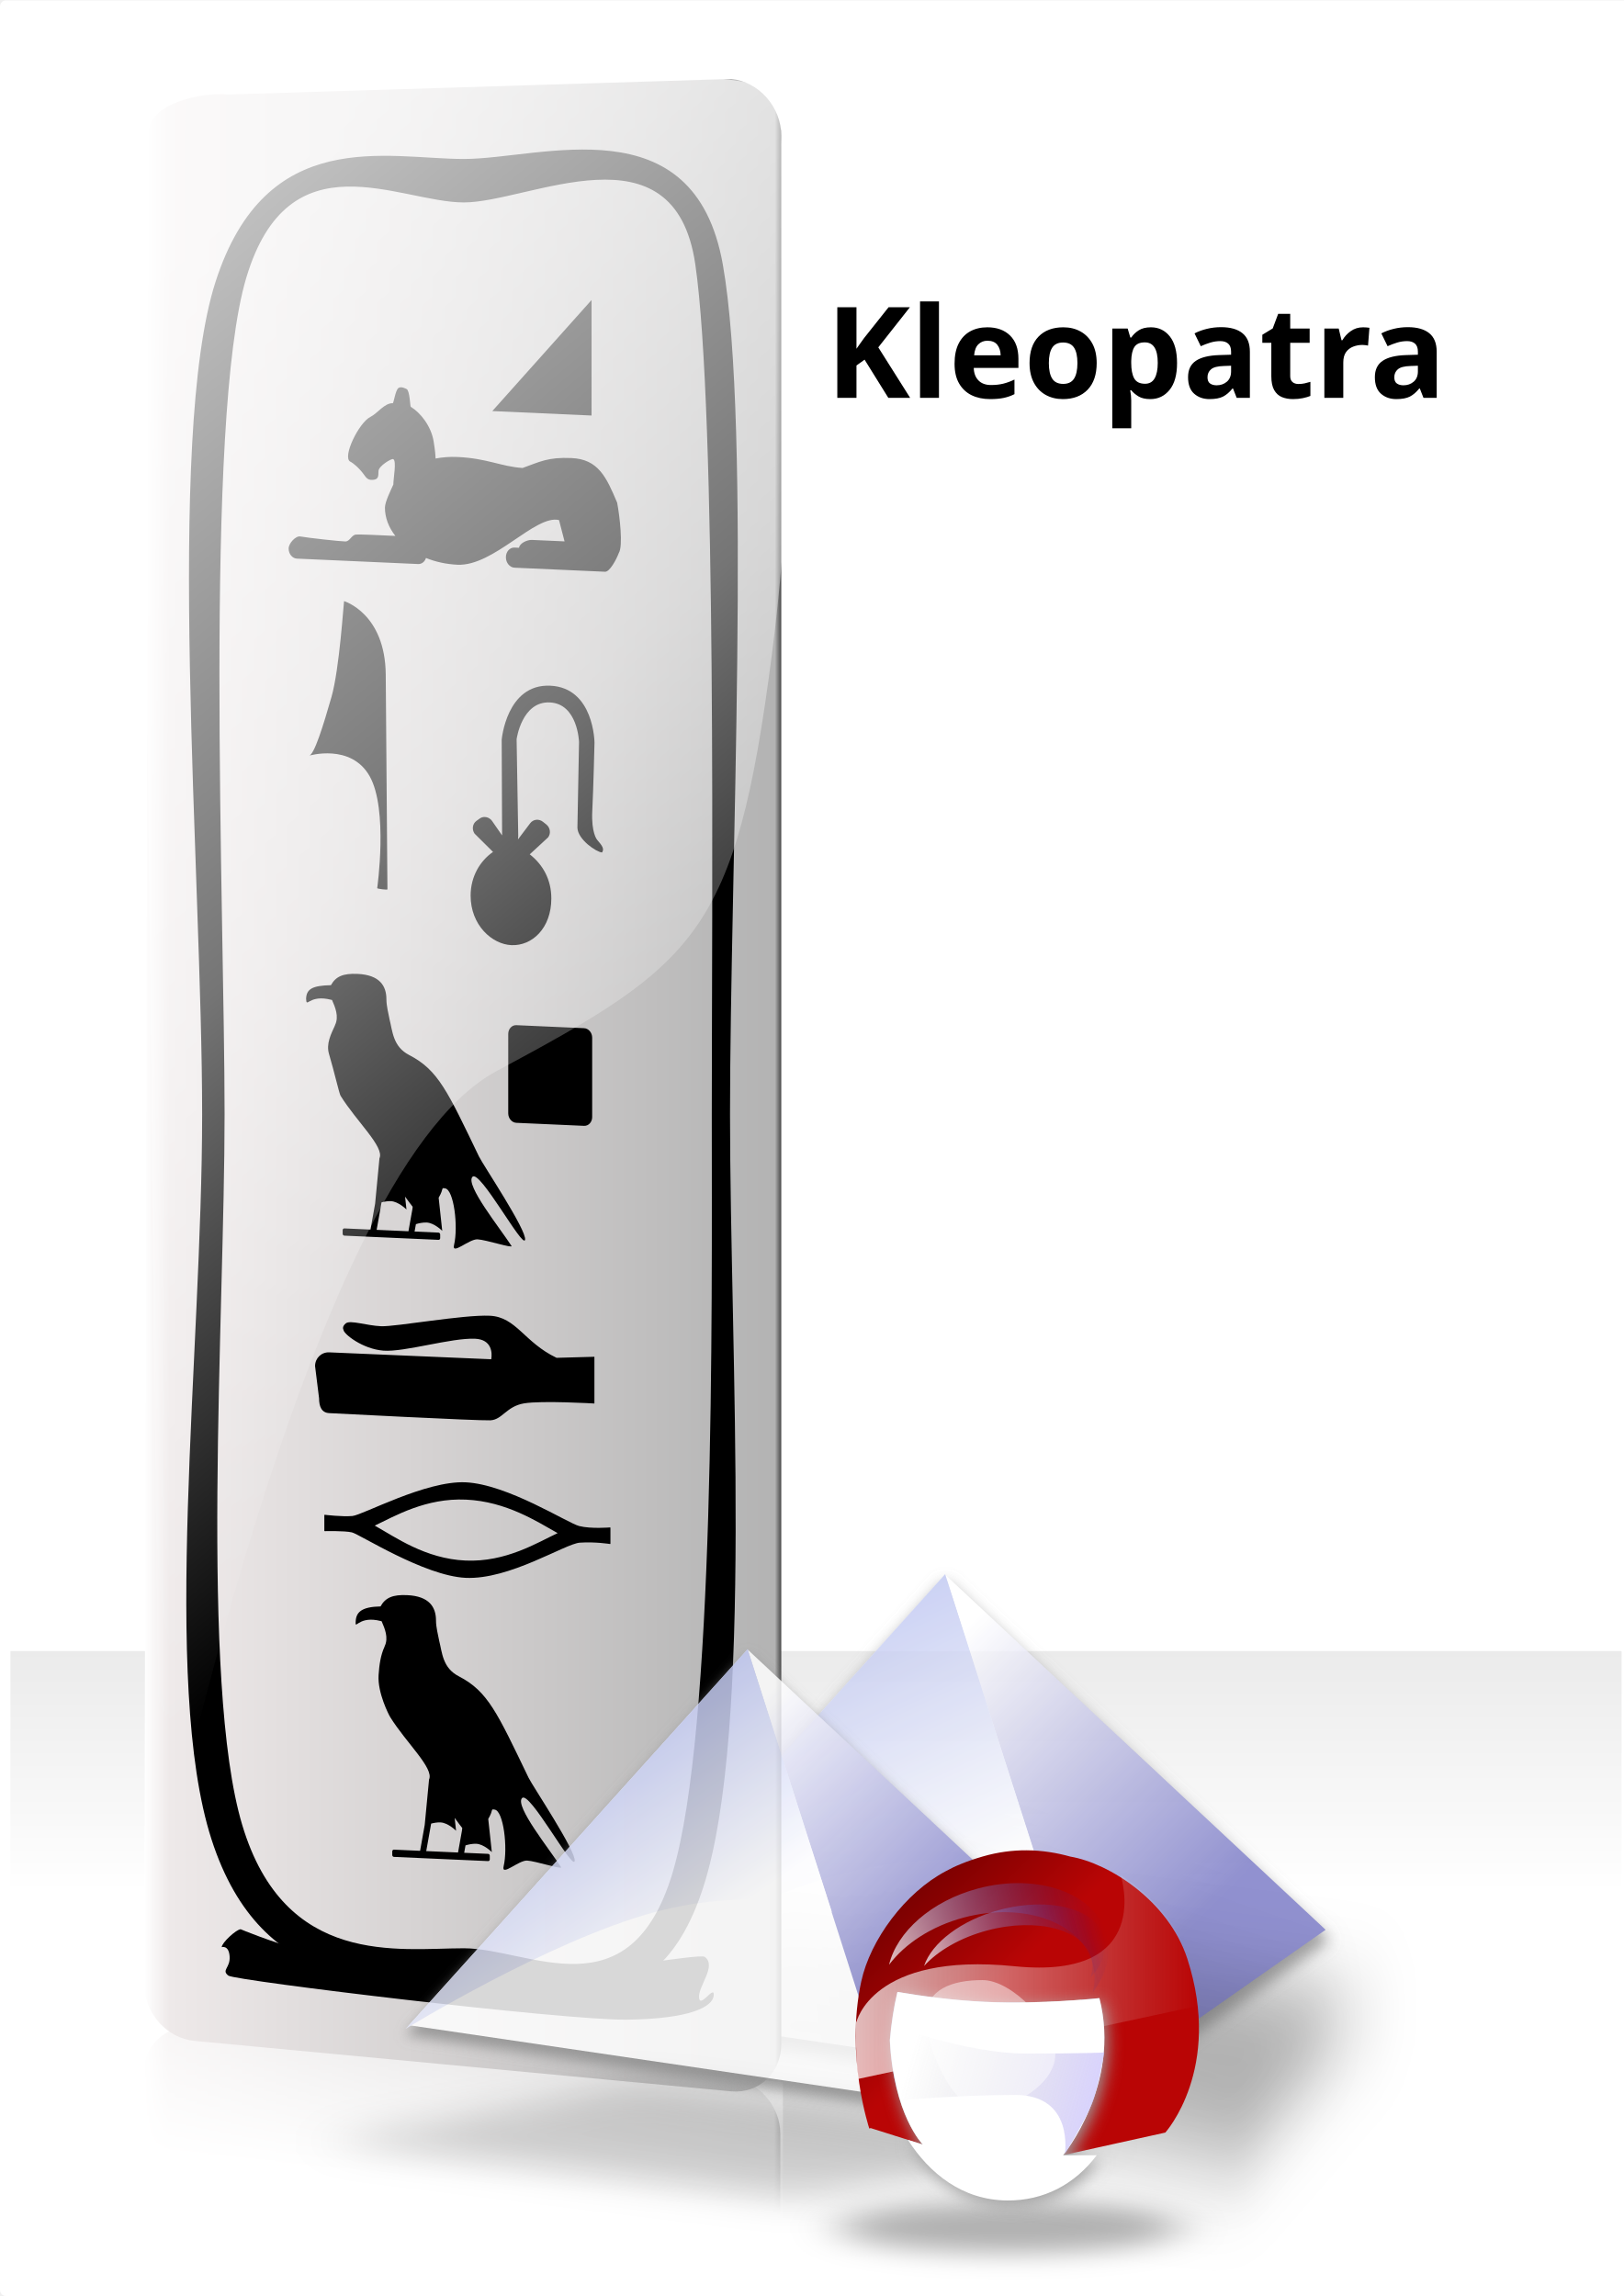
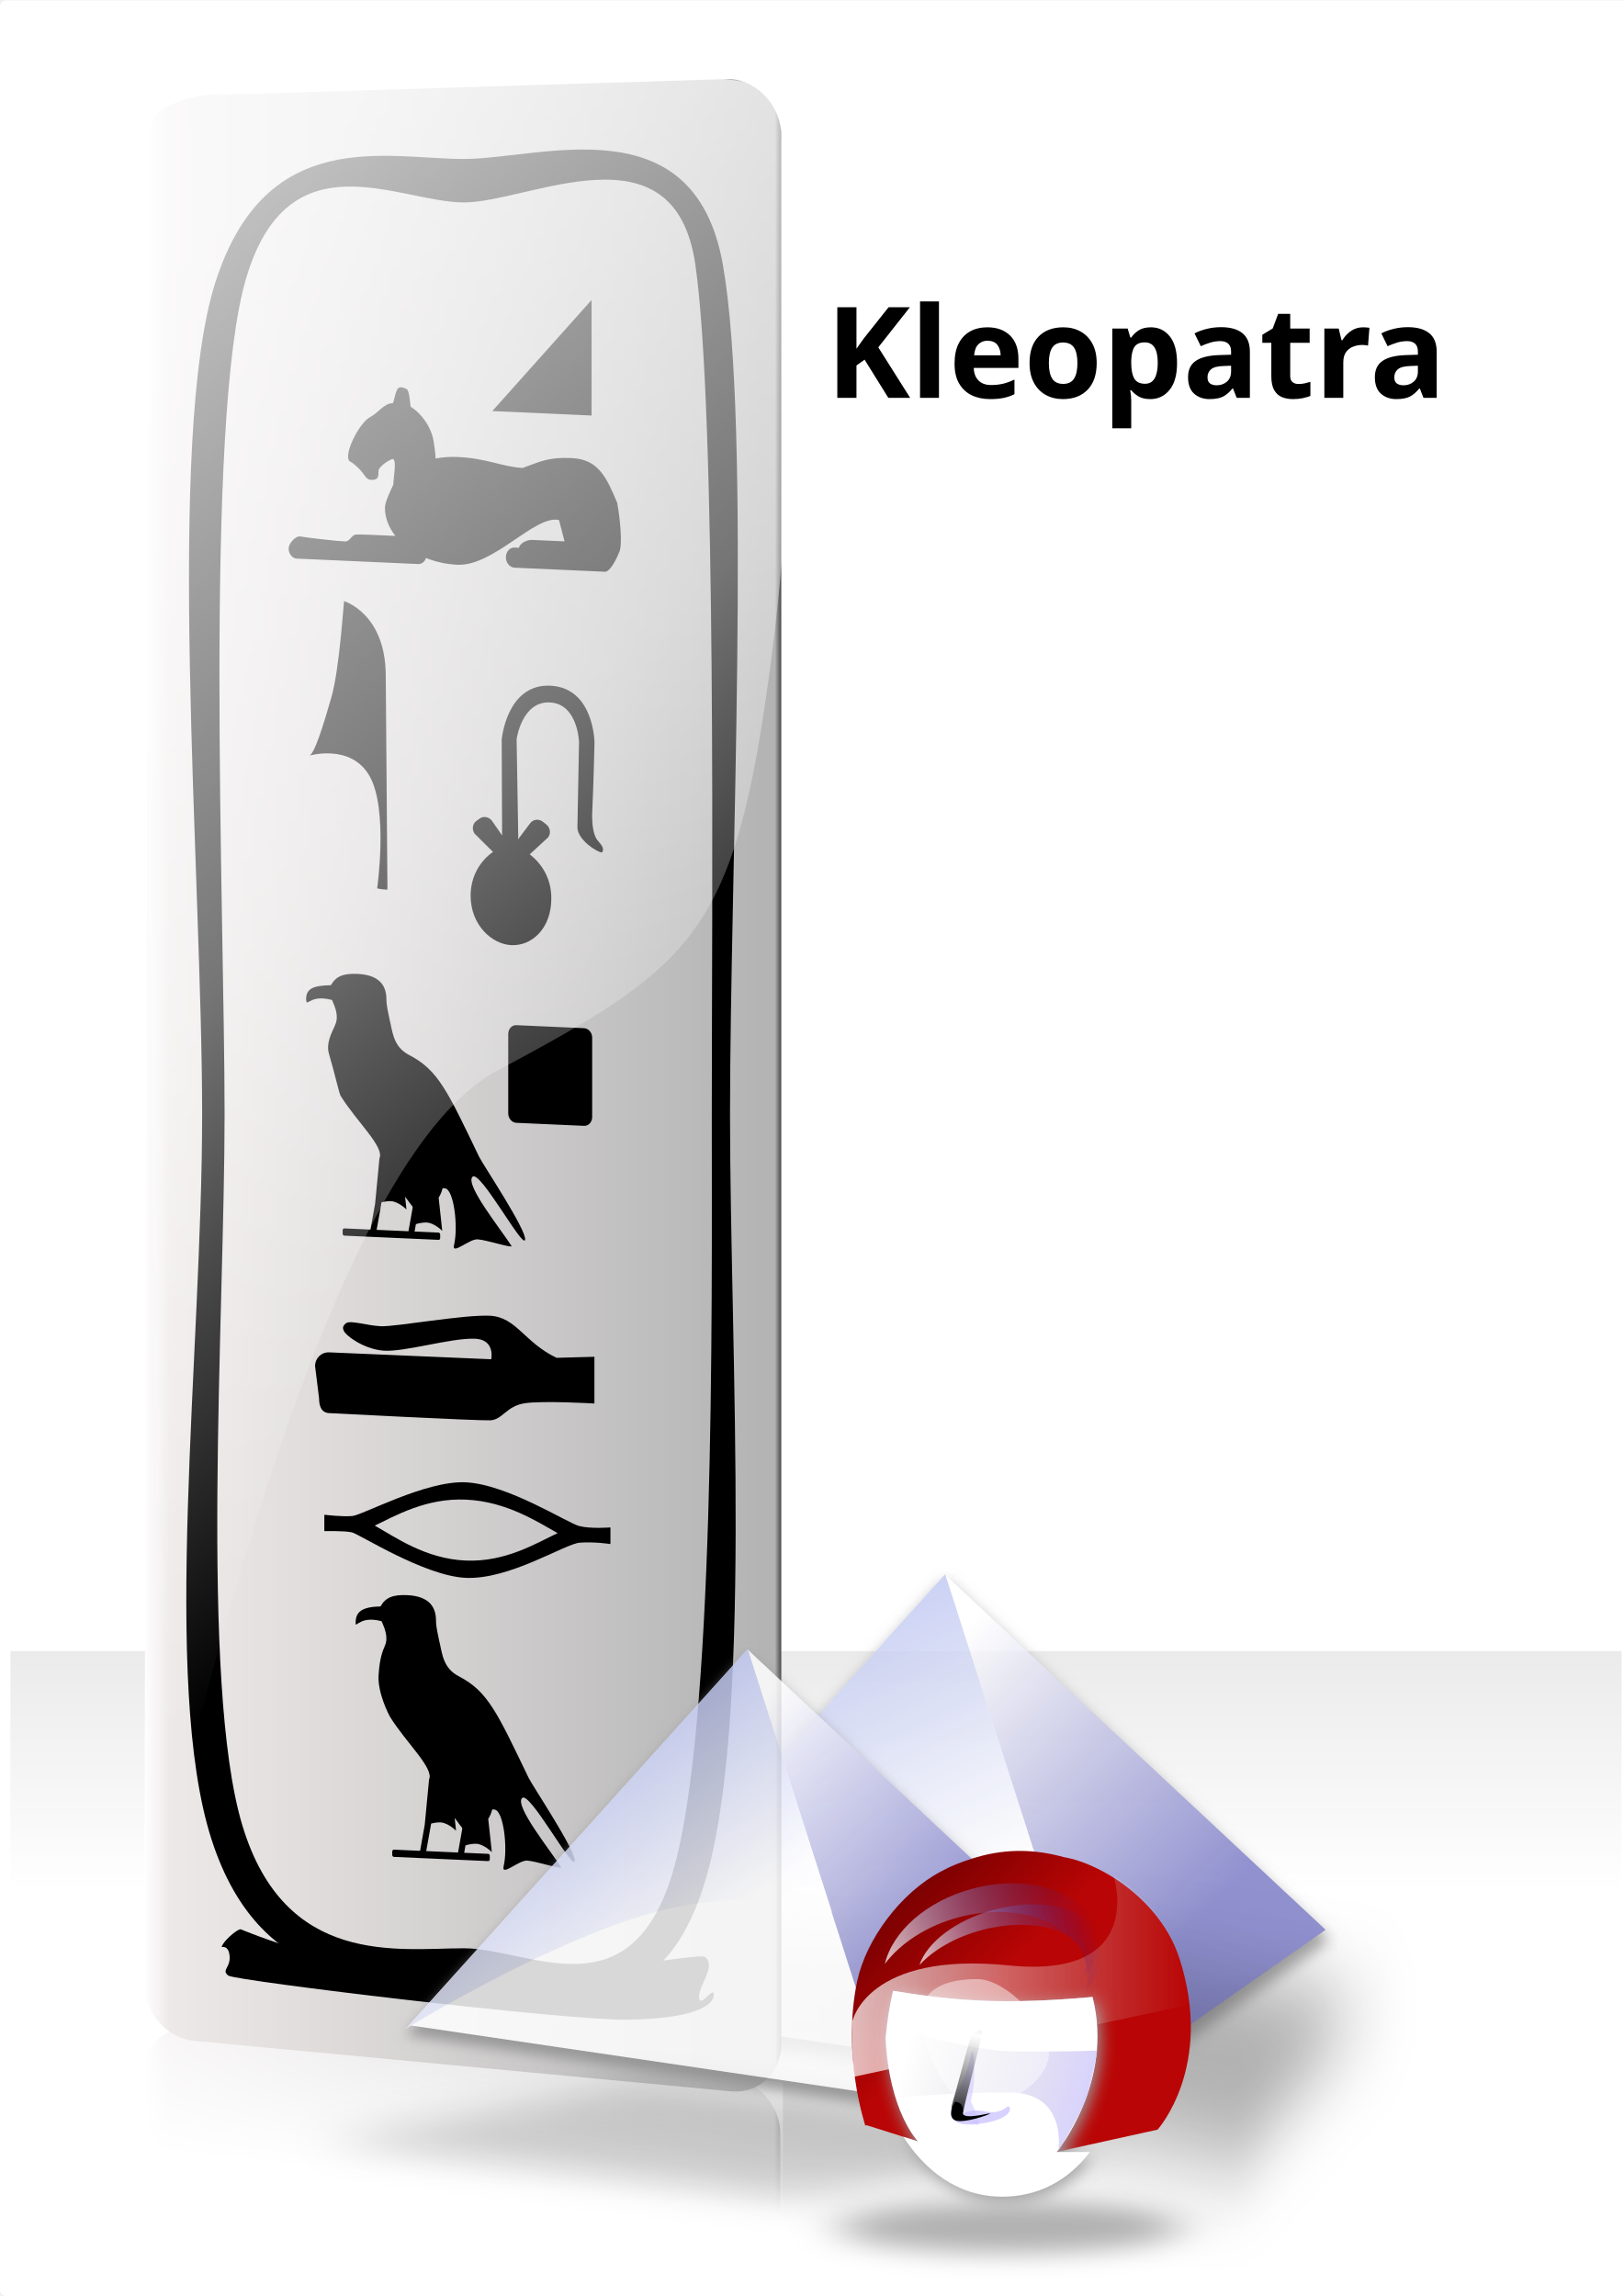
<svg xmlns="http://www.w3.org/2000/svg" xmlns:xlink="http://www.w3.org/1999/xlink" width="744.094" height="1052.362" id="svg2347">
  <defs id="defs2349">
+     <linearGradient id="linearGradient3623">
+       <stop id="stop3625" offset="0" style="stop-color:#2d2d2d;stop-opacity:1;" />
+       <stop style="stop-color:#636363;stop-opacity:0;" offset="0.629" id="stop3627" />
+       <stop id="stop3629" offset="1" style="stop-color:#9a9a9a;stop-opacity:0.685;" />
+     </linearGradient>
+     <linearGradient id="linearGradient3366">
+       <stop style="stop-color:#000000;stop-opacity:1;" offset="0" id="stop3368" />
+       <stop style="stop-color:#000000;stop-opacity:1;" offset="1" id="stop3370" />
+     </linearGradient>
    <linearGradient id="linearGradient3966">
      <stop id="stop3968" offset="0" style="stop-color:#ffffff;stop-opacity:1;" />
      <stop id="stop3970" offset="1" style="stop-color:#ffffff;stop-opacity:0.571;" />
    </linearGradient>
    <linearGradient id="linearGradient3914">
      <stop id="stop3916" offset="0" style="stop-color:#ffffff;stop-opacity:1;" />
      <stop id="stop3918" offset="1" style="stop-color:#ebebeb;stop-opacity:1;" />
    </linearGradient>
    <linearGradient id="linearGradient3331">
      <stop id="stop3333" offset="0" style="stop-color:#760000;stop-opacity:1;" />
      <stop id="stop3335" offset="1" style="stop-color:#b90505;stop-opacity:1;" />
    </linearGradient>
    <filter id="filter3581">
      <feGaussianBlur stdDeviation="6.294" id="feGaussianBlur3583" />
    </filter>
    <linearGradient id="linearGradient3345">
      <stop style="stop-color:#e2e2e2;stop-opacity:0.825;" offset="0" id="stop3347" />
      <stop style="stop-color:#e2e2e2;stop-opacity:0.183;" offset="1" id="stop3349" />
    </linearGradient>
    <linearGradient id="linearGradient3248">
      <stop id="stop3250" offset="0" style="stop-color:#ffffff;stop-opacity:1;" />
      <stop id="stop3252" offset="1" style="stop-color:#000db1;stop-opacity:0;" />
    </linearGradient>
    <linearGradient id="linearGradient3419">
      <stop style="stop-color:#c8bfff;stop-opacity:1;" offset="0" id="stop3421" />
      <stop style="stop-color:#bababa;stop-opacity:0;" offset="1" id="stop3423" />
    </linearGradient>
    <linearGradient id="linearGradient3456">
      <stop style="stop-color:#9ba7e9;stop-opacity:1;" offset="0" id="stop3458" />
      <stop style="stop-color:#ffffff;stop-opacity:1;" offset="1" id="stop3460" />
    </linearGradient>
    <linearGradient id="linearGradient3450">
      <stop id="stop3452" offset="0" style="stop-color:#7676c4;stop-opacity:1;" />
      <stop id="stop3454" offset="1" style="stop-color:#ffffff;stop-opacity:1;" />
    </linearGradient>
    <linearGradient id="linearGradient3351" gradientTransform="matrix(1.296526,0,0,0.7712918,-104.4903,87.927)" x1="139.223" y1="535.672" x2="348.734" y2="535.672" gradientUnits="userSpaceOnUse">
      <stop style="stop-color:#ffffff;stop-opacity:1;" offset="0" id="stop3353" />
      <stop style="stop-color:#e3e3e3;stop-opacity:0;" offset="1" id="stop3355" />
    </linearGradient>
    <linearGradient xlink:href="#linearGradient3456" id="linearGradient3357" x1="11.702" y1="327.791" x2="107.703" y2="530.948" gradientUnits="userSpaceOnUse" gradientTransform="translate(204.781,57.00108)" />
    <filter id="filter3436">
      <feGaussianBlur stdDeviation="3.692" id="feGaussianBlur3438" />
    </filter>
    <linearGradient xlink:href="#linearGradient3450" id="linearGradient3448" x1="507.917" y1="562.548" x2="376.945" y2="432.238" gradientUnits="userSpaceOnUse" />
-     <linearGradient xlink:href="#linearGradient3331" id="linearGradient3550" gradientUnits="userSpaceOnUse" gradientTransform="translate(-104.4903,87.927)" x1="188.981" y1="369.998" x2="265.724" y2="447.361" />
-     <linearGradient xlink:href="#linearGradient3351" id="linearGradient3552" gradientUnits="userSpaceOnUse" gradientTransform="matrix(1.296526,0,0,0.7712918,-104.4903,87.927)" x1="139.223" y1="535.672" x2="348.734" y2="535.672" />
-     <linearGradient xlink:href="#linearGradient3248" id="linearGradient3554" gradientUnits="userSpaceOnUse" gradientTransform="matrix(0.9663185,-0.2573489,0.1524628,0.5724822,-134.2008,328.1395)" x1="213.29" y1="395.404" x2="357.134" y2="395.404" />
-     <linearGradient xlink:href="#linearGradient3248" id="linearGradient3556" gradientUnits="userSpaceOnUse" gradientTransform="matrix(1.16249,-0.3095931,0.2228451,0.8367603,-230.7369,237.242)" x1="213.29" y1="395.404" x2="357.134" y2="395.404" />
-     <linearGradient xlink:href="#linearGradient3419" id="linearGradient3558" gradientUnits="userSpaceOnUse" gradientTransform="translate(-104.4903,87.927)" x1="375.38" y1="517.212" x2="224.4" y2="473.271" />
    <linearGradient xlink:href="#linearGradient3450" id="linearGradient3576" gradientUnits="userSpaceOnUse" x1="507.917" y1="562.548" x2="376.945" y2="432.238" />
    <linearGradient xlink:href="#linearGradient3456" id="linearGradient3578" gradientUnits="userSpaceOnUse" gradientTransform="translate(204.781,57.00108)" x1="11.702" y1="364.157" x2="119.55" y2="519.449" />
    <linearGradient y2="443.076" x2="90" y1="443.076" x1="599.286" gradientTransform="matrix(0.3211781,0,0,10.89951,65.02253,-4228.385)" gradientUnits="userSpaceOnUse" id="linearGradient3374" xlink:href="#linearGradient3376" />
    <linearGradient id="linearGradient3159">
      <stop id="stop3161" offset="0" style="stop-color:#484848;stop-opacity:1;" />
      <stop style="stop-color:#b3b3b3;stop-opacity:1;" offset="0.01" id="stop3171" />
      <stop style="stop-color:#eee9e9;stop-opacity:1;" offset="0.96" id="stop3167" />
      <stop id="stop3163" offset="1" style="stop-color:#ffffff;stop-opacity:1;" />
    </linearGradient>
    <linearGradient id="linearGradient3376">
      <stop id="stop3382" offset="0" style="stop-color:#ffffff;stop-opacity:0.755;" />
      <stop style="stop-color:#ffffff;stop-opacity:0.459;" offset="0.515" id="stop3395" />
      <stop style="stop-color:#ffffff;stop-opacity:0;" offset="1" id="stop3384" />
    </linearGradient>
    <filter x="-0.163" width="1.325" y="-0.575" height="2.151" id="filter3626">
      <feGaussianBlur stdDeviation="17.807" id="feGaussianBlur3628" />
    </filter>
    <filter x="-0.036" width="1.073" y="-0.503" height="2.006" id="filter3696">
      <feGaussianBlur stdDeviation="33.417" id="feGaussianBlur3698" />
    </filter>
    <linearGradient xlink:href="#linearGradient3914" id="linearGradient3912" x1="-737.143" y1="902.362" x2="-737.143" y2="732.362" gradientUnits="userSpaceOnUse" gradientTransform="matrix(1.076776,0,0,0.6503563,1133.847,280.4867)" />
    <linearGradient xlink:href="#linearGradient3159" id="linearGradient3988" gradientUnits="userSpaceOnUse" gradientTransform="matrix(0.5732306,0,0,20.1766,14.06729,-7538.033)" x1="599.286" y1="443.076" x2="90" y2="443.076" />
    <linearGradient xlink:href="#linearGradient3966" id="linearGradient3990" gradientUnits="userSpaceOnUse" gradientTransform="matrix(1.003383,0,0,1.046368,-0.2105263,-43.61524)" x1="201.525" y1="998.236" x2="201.525" y2="940.639" />
    <linearGradient xlink:href="#linearGradient3159" id="linearGradient3992" gradientUnits="userSpaceOnUse" gradientTransform="matrix(0.3211781,0,0,10.89951,253.594,-4243.181)" x1="599.286" y1="443.076" x2="90" y2="443.076" />
    <linearGradient xlink:href="#linearGradient3376" id="linearGradient3994" gradientUnits="userSpaceOnUse" gradientTransform="translate(187.5471,-14.05166)" x1="100.652" y1="410.457" x2="284.036" y2="614.117" />
    <linearGradient xlink:href="#linearGradient3966" id="linearGradient3298" gradientUnits="userSpaceOnUse" gradientTransform="matrix(1.007807,0,0,1.046368,-0.2114546,-63.60723)" x1="201.525" y1="998.236" x2="201.525" y2="940.639" />
    <linearGradient xlink:href="#linearGradient3159" id="linearGradient3301" gradientUnits="userSpaceOnUse" gradientTransform="matrix(0.5732306,5.388979e-2,0,20.1766,14.06729,-7556.703)" x1="599.286" y1="443.076" x2="90" y2="443.076" />
    <linearGradient xlink:href="#linearGradient3159" id="linearGradient3303" gradientUnits="userSpaceOnUse" gradientTransform="matrix(0.3211781,0,0,10.89951,253.594,-4243.181)" x1="599.286" y1="443.076" x2="90" y2="443.076" />
    <linearGradient xlink:href="#linearGradient3376" id="linearGradient3305" gradientUnits="userSpaceOnUse" gradientTransform="translate(187.5471,-14.05166)" x1="100.652" y1="410.457" x2="284.036" y2="614.117" />
    <linearGradient xlink:href="#linearGradient3376" id="linearGradient3308" gradientUnits="userSpaceOnUse" gradientTransform="matrix(1.784775,0.1677879,0,1.851147,-103.3751,-654.8815)" x1="100.652" y1="410.457" x2="284.036" y2="614.117" />
    <linearGradient xlink:href="#linearGradient3159" id="linearGradient3311" gradientUnits="userSpaceOnUse" gradientTransform="matrix(0.5732306,5.3889799e-2,0,20.1766,14.50374,-8472.54)" x1="599.286" y1="443.076" x2="90" y2="443.076" />
+     <linearGradient xlink:href="#linearGradient3331" id="linearGradient3494" gradientUnits="userSpaceOnUse" gradientTransform="translate(-104.4903,87.927)" x1="188.981" y1="369.998" x2="265.724" y2="447.361" />
+     <linearGradient xlink:href="#linearGradient3351" id="linearGradient3496" gradientUnits="userSpaceOnUse" gradientTransform="matrix(1.296526,0,0,0.7712918,-104.4903,87.927)" x1="139.223" y1="535.672" x2="348.734" y2="535.672" />
+     <linearGradient xlink:href="#linearGradient3248" id="linearGradient3498" gradientUnits="userSpaceOnUse" gradientTransform="matrix(0.9663185,-0.2573489,0.1524628,0.5724822,-134.2008,328.1395)" x1="213.29" y1="395.404" x2="357.134" y2="395.404" />
+     <linearGradient xlink:href="#linearGradient3248" id="linearGradient3500" gradientUnits="userSpaceOnUse" gradientTransform="matrix(1.16249,-0.3095931,0.2228451,0.8367603,-230.7369,237.242)" x1="213.29" y1="395.404" x2="357.134" y2="395.404" />
+     <linearGradient xlink:href="#linearGradient3419" id="linearGradient3502" gradientUnits="userSpaceOnUse" gradientTransform="translate(-104.4903,87.927)" x1="375.38" y1="517.212" x2="224.4" y2="473.271" />
+     <radialGradient xlink:href="#linearGradient3623" id="radialGradient3504" gradientUnits="userSpaceOnUse" gradientTransform="matrix(2.388274,-0.5306696,0.5159561,2.322055,-1003.722,-989.8816)" cx="386.194" cy="907.207" fx="386.194" fy="907.207" r="29" />
+     <radialGradient xlink:href="#linearGradient3366" id="radialGradient3506" gradientUnits="userSpaceOnUse" gradientTransform="matrix(0.2174664,-5.33299,-3.873883,-0.1579676,2861.014,7647.481)" cx="1127.754" cy="893.275" fx="1127.754" fy="893.275" r="3.339" />
  </defs>
  <g id="layer1">
    <rect style="opacity:1;fill:#ffffff;fill-opacity:1;stroke:none;stroke-opacity:1" id="rect3664" width="746.705" height="1052.175" x="0" y="0.187" ry="2.76" />
    <rect style="opacity:1;fill:url(#linearGradient3912);fill-opacity:1;stroke:none;stroke-opacity:1" id="rect3904" width="738.36" height="221.121" x="4.771" y="756.783" />
    <rect style="opacity:0.169;fill:#000000;fill-opacity:1;stroke:none;stroke-opacity:1;filter:url(#filter3696)" id="rect3700" width="400" height="159.387" x="2401.151" y="3259.76" ry="0" transform="matrix(0.4839276,0.1647233,-0.3018213,0.4087537,245.6802,-875.379)" />
    <g id="g3560" style="opacity:0.803" transform="matrix(0.9213381,0,0,0.9213381,90.79845,352.5726)">
      <path id="path3359" d="M 371.547,403.962 L 177.266,619.681 L 453.672,660.4 L 453.328,659.306 L 562.828,582.556 L 371.578,403.962 L 374.672,413.712 L 371.547,403.962 z " style="fill:#8f8f8f;fill-opacity:1;filter:url(#filter3436)" />
      <path id="path2358" d="M 371.547,400.654 L 560.792,577.354 L 451.781,653.731 L 371.547,400.654 z " style="fill:url(#linearGradient3448);fill-opacity:1" />
      <path id="rect2355" d="M 371.511,400.654 L 452.793,654.395 L 179.262,614.108 L 371.511,400.654 z " style="fill:#ffffff;fill-opacity:1" />
      <path id="path3349" d="M 371.567,400.435 L 419.416,549.723 C 419.416,549.723 377.638,533.828 317.995,550.078 C 258.352,566.328 177.281,616.149 177.281,616.149 L 371.567,400.435 z " style="fill:url(#linearGradient3357);fill-opacity:1" />
    </g>
    <path style="opacity:0.303;fill:#000000;fill-opacity:1;stroke:none;stroke-opacity:1;filter:url(#filter3626)" id="path3500" d="M 400 1166.648 A 131.429 37.143 0 1 1  137.143,1166.648 A 131.429 37.143 0 1 1  400 1166.648 z" transform="matrix(0.6008728,0,0,0.3189248,301.0137,648.9069)" />
    <rect style="opacity:0.169;fill:#000000;fill-opacity:1;stroke:none;stroke-opacity:1;filter:url(#filter3696)" id="rect2285" width="400" height="159.387" x="2401.151" y="3259.76" ry="0" transform="matrix(0.7129928,8.9158557e-2,-0.4547061,0.5232096,123.8674,-1038.786)" />
    <path style="fill:url(#linearGradient3301);fill-opacity:1" d="M 89.531,928.987 C 76.306,927.744 65.656,937.393 65.656,950.618 L 65.656,1013.087 L 357.594,1040.532 L 357.594,978.063 C 357.594,964.838 346.944,953.187 333.719,951.944 L 89.531,928.987 z " id="rect3922" />
    <rect style="fill:url(#linearGradient3298);fill-opacity:1;stroke:none;stroke-opacity:1" id="rect3956" width="297.878" height="90.267" x="62.5" y="920.647" ry="0" transform="matrix(0.9956101,9.3597966e-2,0,1,0,0)" />
    <path style="fill:url(#linearGradient3311);fill-opacity:1" d="M 104.611,43.318 L 335.017,36.19 C 347.768,37.388 358.033,49 358.033,62.225 L 358.033,936.84 C 358.033,950.065 347.768,959.747 335.017,958.549 L 89.111,935.431 C 76.36,934.232 66.094,922.62 66.094,909.395 L 68.094,60.78 C 68.094,47.555 91.86,42.119 104.611,43.318 z " id="rect2186" />
    <g id="g3274" transform="matrix(0.7296046,0,0,0.8185218,583.9894,82.50104)">
      <g transform="translate(-1813.022,189.5046)" id="g2285">
        <path style="fill:#000000;fill-opacity:1" d="M 1237.138,255.05 C 1228.249,254.696 1223.538,256.406 1220.469,261.369 C 1208.78,261.589 1205.116,263.533 1204.864,268.917 C 1205.165,274.403 1206.22,267.261 1218.202,269.088 C 1219.147,269.232 1220.132,269.432 1221.145,269.654 C 1223.142,273.747 1225.618,278.914 1223.074,283.648 C 1222.977,283.828 1222.929,283.979 1222.899,284.114 C 1220.589,288.608 1217.349,294.145 1219.242,299.835 C 1222.588,309.898 1225.652,322.053 1226.531,323.318 C 1236.524,337.705 1254.249,352.013 1250.94,358.315 L 1248.222,383.715 L 1245.316,398.226 L 1228.91,397.573 C 1228.315,397.549 1227.833,397.985 1227.833,398.546 L 1227.833,400.578 C 1227.833,401.139 1228.315,401.601 1228.91,401.625 L 1288.023,403.978 C 1288.617,404.001 1289.087,403.577 1289.087,403.016 L 1289.087,400.984 C 1289.087,400.423 1288.617,399.949 1288.023,399.925 L 1273.006,399.328 L 1273.846,395.179 C 1275.732,394.67 1278.209,394.183 1280.596,394.278 C 1285.4,394.469 1290.377,398.944 1290.377,398.944 L 1288.123,380.388 C 1291.712,374.916 1289.38,374.821 1292.12,375.138 C 1297.703,375.782 1300.526,396.614 1297.791,406.871 C 1296.199,412.843 1307.234,403.437 1312.544,403.69 C 1317.855,403.942 1335.003,408.929 1333.872,407.374 C 1326.438,397.149 1304.844,373.33 1309.313,368.72 C 1313.782,364.109 1341.075,409.128 1342.389,403.979 C 1343.702,398.831 1315.799,361.715 1313.471,357.33 C 1293.657,320.682 1287.893,308.921 1269.625,300.494 C 1259.341,295.75 1259.229,287.234 1257.226,280.294 C 1257.222,280.254 1257.223,280.216 1257.214,280.175 C 1256.639,277.438 1255.31,273.004 1255.31,269.277 C 1255.31,261.824 1251.18,255.609 1237.138,255.05 z M 1267.033,379.785 C 1268.731,381.898 1270.338,383.795 1271.792,385.444 L 1271.654,386.691 L 1269.149,399.174 L 1249.174,398.379 L 1252.255,382.989 C 1253.996,382.574 1256.085,382.232 1258.116,382.313 C 1262.92,382.504 1267.909,386.979 1267.909,386.979 L 1267.033,379.785 z " id="path2266" />
        <path style="fill:#000000;fill-opacity:1" d="M 1228.707,46.307 C 1228.707,46.307 1254.581,53.126 1254.888,87.507 L 1255.957,207.715 C 1255.957,208.121 1249.532,207.438 1249.532,207.032 C 1249.532,207.032 1256.56,162.939 1244.793,144.361 C 1233.025,125.783 1206.58,132.884 1206.58,132.884 C 1209.876,132.811 1215.721,115.772 1220.792,100.035 C 1225.862,84.297 1228.51,46.299 1228.707,46.307 z " id="path2268" />
        <rect style="fill:#000000;fill-opacity:1" id="rect2270" width="52.76" height="54.679" x="1332.886" y="230.553" ry="5.11" transform="matrix(0.9992089,3.9769934e-2,0,1,0,0)" />
        <path style="fill:#000000;fill-opacity:1" d="M 1384.166,-122.292 L 1384.166,-57.624 L 1321.816,-60.106 L 1384.166,-122.292 z " id="path2272" />
        <path style="fill:#000000;fill-opacity:1" d="M 1358.148,93.671 C 1330.67,92.628 1327.72,123.957 1327.72,123.957 L 1327.976,177.418 C 1327.976,177.449 1327.975,177.479 1327.976,177.51 L 1321.699,169.445 C 1320.55,167.97 1318.762,167.181 1316.975,167.183 C 1315.903,167.184 1314.835,167.464 1313.904,168.062 L 1311.864,169.37 C 1309.381,170.966 1308.86,174.156 1310.699,176.516 L 1322.273,186.75 C 1314.122,191.768 1308.204,200.517 1308.204,211.223 C 1308.204,227.851 1321.763,238.475 1333.797,238.954 C 1346.845,239.473 1358.894,229.443 1358.894,212.815 C 1358.894,202.115 1353.486,193.773 1345.343,188.104 L 1356.872,178.609 C 1358.758,176.384 1358.239,173.145 1355.708,171.35 L 1353.634,169.878 C 1351.103,168.083 1347.537,168.429 1345.651,170.654 L 1337.966,179.726 C 1338.056,179.115 1338.11,178.482 1338.11,177.822 L 1337.09,123.625 C 1337.09,123.625 1340.299,102.348 1357.915,103.041 C 1375.524,103.733 1376.3,125.165 1376.3,125.165 L 1375.286,173.19 C 1375.465,179.806 1387.284,186.91 1390.748,187.048 C 1392.185,185.117 1391.155,183.526 1387.532,179.809 C 1387.532,179.809 1383.919,175.933 1384.616,163.827 C 1385.314,151.707 1386.013,125.613 1386.013,125.613 C 1386.013,125.613 1385.804,94.722 1358.148,93.671 z " id="path2274" />
        <path style="fill:#000000;fill-opacity:1" d="M 1268.287,602.928 C 1259.398,602.574 1254.687,604.283 1251.618,609.246 C 1239.929,609.467 1236.265,612.32 1236.014,617.704 C 1235.598,622.555 1237.369,615.139 1249.352,616.966 C 1250.296,617.11 1251.281,617.31 1252.295,617.532 C 1254.291,621.625 1256.767,626.792 1254.223,631.526 C 1254.127,631.706 1254.078,631.857 1254.048,631.992 C 1251.738,636.486 1250.811,641.902 1250.391,647.713 C 1249.682,657.614 1256.802,669.931 1257.68,671.195 C 1267.673,685.583 1285.398,699.89 1282.089,706.193 L 1279.371,731.592 L 1276.466,746.103 L 1260.06,745.45 C 1259.465,745.427 1258.982,745.862 1258.982,746.423 L 1258.982,748.456 C 1258.982,749.017 1259.465,749.479 1260.06,749.503 L 1319.172,751.855 C 1319.766,751.879 1320.236,751.455 1320.236,750.894 L 1320.236,748.861 C 1320.236,748.3 1319.766,747.827 1319.172,747.803 L 1304.156,747.205 L 1304.995,743.056 C 1306.881,742.548 1309.358,742.06 1311.745,742.155 C 1316.55,742.347 1321.526,746.822 1321.526,746.822 L 1319.272,728.266 C 1322.862,722.793 1320.529,722.699 1323.269,723.015 C 1328.852,723.66 1331.675,744.492 1328.94,754.749 C 1327.349,760.721 1338.383,751.315 1343.694,751.567 C 1349.004,751.819 1366.152,756.807 1365.022,755.252 C 1357.587,745.027 1335.993,721.208 1340.463,716.597 C 1344.932,711.987 1372.224,757.005 1373.538,751.857 C 1374.852,746.709 1346.948,709.592 1344.62,705.208 C 1324.807,668.559 1319.042,656.799 1300.774,648.372 C 1290.491,643.627 1290.378,635.111 1288.376,628.171 C 1288.371,628.132 1288.372,628.093 1288.363,628.053 C 1287.789,625.316 1286.46,620.882 1286.46,617.155 C 1286.46,609.702 1282.329,603.486 1268.287,602.928 z M 1298.182,727.663 C 1299.88,729.776 1301.488,731.673 1302.941,733.322 L 1302.803,734.569 L 1300.299,747.052 L 1280.323,746.257 L 1283.404,730.867 C 1285.145,730.451 1287.234,730.11 1289.265,730.19 C 1294.07,730.382 1299.059,734.857 1299.059,734.857 L 1298.182,727.663 z " id="path2276" />
        <path style="fill:#000000;fill-opacity:1" d="M 1304.984,539.745 C 1279.949,538.749 1240.398,558.124 1233.909,558.618 C 1227.29,559.122 1216.554,557.927 1216.554,557.927 C 1216.421,557.922 1216.318,558.034 1216.318,558.172 L 1216.318,566.834 C 1216.318,566.972 1216.421,567.091 1216.554,567.097 C 1216.554,567.097 1228.886,566.815 1233.599,567.775 C 1238.335,568.74 1278.977,592.102 1304.984,593.24 C 1332.602,594.448 1367.56,574.112 1376.808,573.543 C 1386.425,572.95 1395.777,574.298 1395.777,574.298 C 1395.909,574.303 1396.021,574.2 1396.021,574.062 L 1396.021,565.273 C 1396.021,565.135 1395.909,565.015 1395.777,565.01 C 1395.777,565.01 1383.84,565.915 1376.409,564.239 C 1369.158,562.604 1331.347,540.794 1304.984,539.745 z M 1305.247,549.445 C 1330.67,550.457 1350.132,561.862 1362.868,568.202 C 1350.132,573.48 1330.407,584.571 1304.984,583.559 C 1279.691,582.552 1260.787,570.359 1247.985,563.995 C 1260.852,558.537 1280.161,548.446 1305.247,549.445 z " id="path2278" />
        <path style="fill:#000000;fill-opacity:1" d="M 1320.194,446.476 C 1303.558,445.814 1261.238,452.675 1252.014,452.349 C 1243.012,452.031 1232.576,448.729 1229.807,450.739 C 1227.095,452.706 1228.348,454.339 1228.348,454.339 C 1228.348,456.623 1240.286,465.117 1253.445,466.023 C 1266.604,466.93 1296.138,458.743 1311.035,459.35 C 1321.519,459.777 1321.866,467.245 1321.153,470.842 L 1219.437,466.978 C 1214.486,466.781 1210.499,470.213 1210.499,474.677 L 1213.016,492.695 C 1213.016,497.159 1214.486,500.811 1219.437,501.009 C 1219.437,501.009 1312.967,505.336 1320.568,505.034 C 1328.128,504.732 1330.604,497.234 1341.732,495.549 C 1352.782,493.875 1385.956,495.621 1385.956,495.621 L 1385.956,469.45 L 1362.196,470.043 C 1341.767,461.363 1336.94,447.143 1320.194,446.476 z " id="path2280" />
        <path style="fill:#000000;fill-opacity:1" d="M 1259.3,-64.517 C 1254.089,-64.674 1249.732,-58.832 1245.257,-56.853 C 1238.051,-53.666 1227.415,-34.332 1232.593,-31.811 C 1232.593,-31.811 1235.017,-30.882 1238.988,-26.991 C 1242.415,-23.633 1242.602,-21.326 1246.697,-21.588 C 1250.229,-21.815 1250.291,-23.336 1250.345,-26.527 C 1250.394,-29.311 1258.448,-33.671 1259.584,-33.206 C 1261.853,-32.275 1259.618,-22.253 1259.676,-18.985 C 1258.233,-16.106 1254.383,-9.303 1254.383,-6.05 C 1254.383,-0.348 1256.778,5.082 1260.937,9.798 C 1251.447,9.384 1238.253,8.859 1236.26,9.031 C 1233.208,9.296 1232.496,12.884 1229.505,12.9 C 1226.622,12.914 1205.541,10.835 1201.256,10.108 C 1198.387,9.622 1193.896,13.895 1193.896,16.894 C 1193.896,19.892 1196.222,22.398 1199.113,22.513 L 1275.24,25.543 C 1277.513,25.633 1279.443,24.22 1280.162,22.152 C 1286.154,24.309 1292.872,25.653 1299.97,25.935 C 1322.864,26.846 1348.773,-2.224 1363.728,0.921 L 1367.2,12.857 L 1346.639,12.039 C 1343.928,11.931 1339.016,13.771 1338.602,16.441 L 1335.788,16.329 C 1332.782,16.209 1330.362,18.629 1330.362,21.747 C 1330.362,24.865 1332.782,27.471 1335.788,27.591 L 1392.656,29.854 C 1395.554,29.969 1399.752,23.023 1401.298,19.326 C 1404.023,15.498 1401.877,-1.141 1400.244,-8.797 C 1393.455,-23.187 1388.372,-33.13 1371.598,-33.798 C 1356.7,-34.391 1351.675,-31.694 1340.837,-28.245 C 1327.264,-29.045 1318.61,-33.657 1299.97,-34.399 C 1295.166,-34.59 1290.535,-34.281 1286.185,-33.541 C 1286.152,-35.068 1285.923,-38.047 1284.963,-43.201 C 1283.355,-51.837 1276.559,-59.329 1270.617,-62.487 C 1270.162,-62.729 1270.042,-71.673 1267.934,-72.474 C 1267.436,-72.664 1264.573,-74.147 1262.843,-73 C 1260.935,-71.734 1259.892,-64.499 1259.3,-64.517 z " id="path2283" />
      </g>
      <path id="path2297" d="M -509.043,-11.771 C -557.447,-11.771 -633.294,-30.97 -665.037,57.006 C -696.779,144.982 -673.453,389 -673.453,523.16 C -673.453,657.321 -699.337,841.136 -667.594,929.121 C -635.852,1017.105 -557.447,1009.257 -509.043,1009.257 C -460.638,1009.257 -390.366,1043.801 -358.623,955.817 C -326.88,867.833 -341.891,657.321 -341.891,523.16 C -341.891,389 -328.275,138.219 -346.425,47.232 C -364.462,-43.187 -460.638,-11.771 -509.043,-11.771 z M -509.043,12.563 C -468.177,12.563 -376.797,-32.668 -363.705,47.174 C -350.184,129.637 -353.34,409.894 -353.34,523.16 C -353.34,636.427 -351.138,867.957 -377.936,947.799 C -404.734,1027.641 -468.177,990.179 -509.043,990.179 C -529.476,990.179 -557.586,992.87 -583.938,985.582 C -610.289,978.293 -634.883,961.024 -648.281,921.103 C -675.079,841.261 -659.36,636.427 -659.36,523.16 C -659.36,409.894 -672.522,134.565 -645.724,54.723 C -618.926,-25.119 -549.909,12.563 -509.043,12.563 z " style="opacity:1;fill:#000000;fill-opacity:1;stroke:none;stroke-width:3;stroke-miterlimit:4;stroke-dasharray:none;stroke-opacity:1" />
      <path id="rect3271" d="M -649.233,979.522 C -649.233,979.522 -578.14,1006.783 -506.153,1006.351 C -434.167,1005.918 -361.286,992.642 -357.712,995.007 C -350.078,1000.057 -361.948,1011.357 -361.337,1017.78 C -360.727,1024.203 -351.522,1010.183 -352.125,1016.603 C -352.729,1023.023 -367.025,1029.7 -406.478,1030.164 C -445.931,1030.627 -652.888,1008.327 -656.986,1005.487 C -661.574,1002.307 -655.667,1001.246 -656.189,994.735 C -656.711,988.223 -661.159,989.547 -661.159,989.547 C -661.16,987.122 -651.923,979.517 -649.233,979.522 z " style="fill:#000000;fill-opacity:1;stroke:none;stroke-width:3;stroke-miterlimit:4;stroke-opacity:1" />
    </g>
    <path style="fill:url(#linearGradient3308);fill-opacity:1;stroke:none;stroke-opacity:1" d="M 98.756,42.535 L 330.279,36.076 C 352.873,38.2 358.204,42.16 358.204,65.593 C 358.204,65.593 369.827,175.63 353.655,300.569 C 337.15,428.075 319.231,441.777 227.458,490.996 C 136.615,539.717 73.19,879.425 73.19,855.992 L 64.766,74.905 C 64.766,51.471 76.162,40.411 98.756,42.535 z " id="rect3372" />
    <g id="g3566" transform="matrix(0.8067761,0,0,0.8067761,42.83987,432.8086)" style="opacity:0.845">
      <path id="path3568" d="M 371.547,403.962 L 177.266,619.681 L 453.672,660.4 L 453.328,659.306 L 562.828,582.556 L 371.578,403.962 L 374.672,413.712 L 371.547,403.962 z " style="fill:#8f8f8f;fill-opacity:1;filter:url(#filter3436)" />
      <path id="path3570" d="M 371.547,400.654 L 560.792,577.354 L 451.781,653.731 L 371.547,400.654 z " style="fill:url(#linearGradient3576);fill-opacity:1" />
      <path id="path3572" d="M 371.511,400.654 L 452.793,654.395 L 179.262,614.108 L 371.511,400.654 z " style="fill:#ffffff;fill-opacity:1" />
      <path id="path3574" d="M 371.567,400.435 L 419.416,549.723 C 419.416,549.723 377.638,533.828 317.995,550.078 C 258.352,566.328 177.281,616.149 177.281,616.149 L 371.567,400.435 z " style="fill:url(#linearGradient3578);fill-opacity:1" />
    </g>
    <rect style="opacity:0.169;fill:#000000;fill-opacity:1;stroke:none;stroke-opacity:1;filter:url(#filter3696)" id="rect3630" width="400" height="159.387" x="2401.151" y="3259.76" ry="0" transform="matrix(0.5418717,6.6673096e-2,-0.8952904,0.1654464,1908.528,255.8554)" />
-     <g id="g3540" transform="matrix(0.577615,0,0,0.577615,348.263,616.7823)">
-       <path id="path3163" d="M 211.541,400.427 C 200.516,400.376 188.859,401.816 176.76,405.333 C 163.634,409.137 153.971,413.335 147.603,416.927 C 115.242,433.901 87.505,471.527 80.385,504.458 C 67.522,563.946 86.76,621.208 86.76,621.208 L 87.853,620.865 L 129.072,633.865 C 129.072,633.865 105.922,610.388 102.978,551.146 C 104.146,537.7 106.114,524.815 108.978,512.802 C 125.771,515.655 151.758,519.398 178.322,520.646 C 223.064,522.747 269.228,517.708 269.228,517.708 C 286.762,586.396 240.385,642.365 240.385,642.365 L 321.606,624.421 C 321.606,624.421 367.309,573.928 339.135,486.646 C 324.35,440.843 277.18,410.664 246.26,405.427 C 235.713,402.469 224.04,400.485 211.541,400.427 z " style="fill:url(#linearGradient3550);fill-opacity:1;fill-rule:nonzero;stroke:none;stroke-width:1;stroke-linejoin:miter;stroke-miterlimit:4;stroke-opacity:1" />
-       <path id="path3539" d="M 111.262,516.554 C 108.398,528.567 106.429,541.452 105.262,554.898 C 108.205,614.14 131.356,637.617 131.356,637.617 L 119.543,633.898 C 136.478,660.397 162.679,681.823 198.481,682.023 C 227.31,682.186 251.909,669.329 269.356,646.117 L 242.668,646.117 C 242.668,646.117 289.046,590.148 271.512,521.46 C 271.512,521.46 225.348,526.499 180.606,524.398 C 154.041,523.15 128.055,519.407 111.262,516.554 z " style="fill:#9e9e9e;fill-opacity:1;fill-rule:nonzero;stroke:none;stroke-width:1;stroke-linejoin:miter;stroke-miterlimit:4;stroke-opacity:1;filter:url(#filter3581)" />
-       <path id="rect3337" d="M 76.512,536.877 C 76.512,536.877 88.724,481.003 201.938,492.432 C 313.738,503.718 286.224,420.289 286.224,420.289 C 286.224,420.289 313.724,436.896 329.081,462.789 C 344.438,488.682 347.653,523.861 347.653,523.861 L 77.818,581.884 C 77.818,581.884 76.637,573.606 76.163,552.534 C 75.688,531.462 76.512,536.877 76.512,536.877 z " style="opacity:0.725;fill:url(#linearGradient3552);fill-opacity:1;fill-rule:nonzero;stroke:none;stroke-width:10;stroke-linejoin:miter;stroke-miterlimit:4;stroke-opacity:1" />
-       <path id="path3447" d="M 190.355,447.652 C 229.966,437.103 267.012,446.911 273.036,469.531 C 275.806,479.93 271.529,491.231 262.264,501.439 C 263.988,496.209 264.299,490.947 262.959,485.915 C 256.934,463.295 219.893,453.505 180.282,464.054 C 158.894,469.75 141.108,480.219 130.218,492.207 C 136.263,473.94 159.578,455.848 190.355,447.652 z " style="opacity:0.745;fill:url(#linearGradient3554);fill-opacity:1;fill-rule:nonzero;stroke:none;stroke-width:10;stroke-linejoin:miter;stroke-miterlimit:4;stroke-dasharray:none;stroke-opacity:1" />
-       <path id="path3460" d="M 172.953,430.752 C 220.605,418.062 266.437,434.613 275.242,467.675 C 279.29,482.874 274.799,498.924 264.151,513.073 C 265.918,505.629 265.958,498.048 263.999,490.693 C 255.194,457.631 209.369,441.107 161.717,453.798 C 135.987,460.65 114.959,474.629 102.442,491.244 C 108.643,465.247 135.927,440.613 172.953,430.752 z " style="opacity:0.745;fill:url(#linearGradient3556);fill-opacity:1;fill-rule:nonzero;stroke:none;stroke-width:10;stroke-linejoin:miter;stroke-miterlimit:4;stroke-dasharray:none;stroke-opacity:1" />
-       <path id="path3340" d="M 109.099,512.845 C 106.235,524.857 104.267,537.743 103.099,551.188 C 106.043,610.431 129.193,633.907 129.193,633.907 L 117.381,630.188 C 134.316,656.688 160.516,678.114 196.318,678.313 C 225.147,678.477 249.747,665.619 267.193,642.407 L 240.506,642.407 C 240.506,642.407 286.883,586.439 269.349,517.751 C 269.349,517.751 223.185,522.79 178.443,520.688 C 151.879,519.441 125.892,515.698 109.099,512.845 z " style="fill:#ffffff;fill-opacity:1;fill-rule:nonzero;stroke:none;stroke-width:1;stroke-linejoin:miter;stroke-miterlimit:4;stroke-opacity:1" />
-       <path id="rect3416" d="M 104.053,539.156 C 104.053,539.156 164.032,561.718 211.175,561.718 C 258.318,561.718 273.179,560.875 273.179,560.875 C 273.179,560.875 268.507,588.563 263.582,601.099 C 258.572,613.854 241.864,641.575 241.864,641.575 C 241.864,641.575 249.707,594.575 202.564,594.575 C 155.422,594.575 110.871,598.896 110.871,598.896 C 110.871,598.896 107.279,587.034 104.558,570.289 C 101.843,553.586 104.053,539.156 104.053,539.156 z " style="opacity:0.725;fill:url(#linearGradient3558);fill-opacity:1;fill-rule:nonzero;stroke:none;stroke-width:10;stroke-linejoin:miter;stroke-miterlimit:4;stroke-opacity:1" />
-       <path id="path3428" d="M 234.332,562.694 C 234.332,585.555 200.586,606.253 176.609,606.253 C 152.632,606.253 131.744,556.27 131.744,533.408 C 131.744,510.546 152.632,503.42 176.609,503.42 C 200.586,503.42 234.332,539.832 234.332,562.694 z " style="opacity:0.45;fill:#ffffff;fill-opacity:1;fill-rule:nonzero;stroke:none;stroke-width:10;stroke-linejoin:miter;stroke-miterlimit:4;stroke-opacity:1" />
-     </g>
    <text xml:space="preserve" style="font-size:58.156px;font-style:normal;font-variant:normal;font-weight:bold;font-stretch:normal;text-align:start;line-height:80%;writing-mode:lr-tb;text-anchor:start;fill:#000000;fill-opacity:1;stroke:none;stroke-width:1px;stroke-linecap:butt;stroke-linejoin:miter;stroke-opacity:1;font-family:Papyrus" x="378.479" y="182.35" id="text3554">
      <tspan id="tspan3556" x="378.479" y="182.35">Kleopatra</tspan>
    </text>
+     <g id="g3478" transform="matrix(0.5606245,0,0,0.5606245,636.1317,135.7129)">
+       <g transform="matrix(1.017276,0,0,1.017276,-515.61,863.8259)" id="g3443">
+         <path style="fill:url(#linearGradient3494);fill-opacity:1;fill-rule:nonzero;stroke:none;stroke-width:1;stroke-linejoin:miter;stroke-miterlimit:4;stroke-opacity:1" d="M 211.541,400.427 C 200.516,400.376 188.859,401.816 176.76,405.333 C 163.634,409.137 153.971,413.335 147.603,416.927 C 115.242,433.901 87.505,471.527 80.385,504.458 C 67.522,563.946 86.76,621.208 86.76,621.208 L 87.853,620.865 L 129.072,633.865 C 129.072,633.865 105.922,610.388 102.978,551.146 C 104.146,537.7 106.114,524.815 108.978,512.802 C 125.771,515.655 151.758,519.398 178.322,520.646 C 223.064,522.747 269.228,517.708 269.228,517.708 C 286.762,586.396 240.385,642.365 240.385,642.365 L 321.606,624.421 C 321.606,624.421 367.309,573.928 339.135,486.646 C 324.35,440.843 277.18,410.664 246.26,405.427 C 235.713,402.469 224.04,400.485 211.541,400.427 z" id="path3445" />
+         <path style="fill:#9e9e9e;fill-opacity:1;fill-rule:nonzero;stroke:none;stroke-width:1;stroke-linejoin:miter;stroke-miterlimit:4;stroke-opacity:1;filter:url(#filter3581)" d="M 111.262,516.554 C 108.398,528.567 106.429,541.452 105.262,554.898 C 108.205,614.14 131.356,637.617 131.356,637.617 L 119.543,633.898 C 136.478,660.397 162.679,681.823 198.481,682.023 C 227.31,682.186 251.909,669.329 269.356,646.117 L 242.668,646.117 C 242.668,646.117 289.046,590.148 271.512,521.46 C 271.512,521.46 225.348,526.499 180.606,524.398 C 154.041,523.15 128.055,519.407 111.262,516.554 z" id="path3448" />
+         <path style="opacity:0.725;fill:url(#linearGradient3496);fill-opacity:1;fill-rule:nonzero;stroke:none;stroke-width:10;stroke-linejoin:miter;stroke-miterlimit:4;stroke-opacity:1" d="M 76.512,536.877 C 76.512,536.877 88.724,481.003 201.938,492.432 C 313.738,503.718 286.224,420.289 286.224,420.289 C 286.224,420.289 313.724,436.896 329.081,462.789 C 344.438,488.682 347.653,523.861 347.653,523.861 L 77.818,581.884 C 77.818,581.884 76.637,573.606 76.163,552.534 C 75.688,531.462 76.512,536.877 76.512,536.877 z" id="path3450" />
+         <path style="opacity:0.745;fill:url(#linearGradient3498);fill-opacity:1;fill-rule:nonzero;stroke:none;stroke-width:10;stroke-linejoin:miter;stroke-miterlimit:4;stroke-dasharray:none;stroke-opacity:1" d="M 190.355,447.652 C 229.966,437.103 267.012,446.911 273.036,469.531 C 275.806,479.93 271.529,491.231 262.264,501.439 C 263.988,496.209 264.299,490.947 262.959,485.915 C 256.934,463.295 219.893,453.505 180.282,464.054 C 158.894,469.75 141.108,480.219 130.218,492.207 C 136.263,473.94 159.578,455.848 190.355,447.652 z" id="path3452" />
+         <path style="opacity:0.745;fill:url(#linearGradient3500);fill-opacity:1;fill-rule:nonzero;stroke:none;stroke-width:10;stroke-linejoin:miter;stroke-miterlimit:4;stroke-dasharray:none;stroke-opacity:1" d="M 172.953,430.752 C 220.605,418.062 266.437,434.613 275.242,467.675 C 279.29,482.874 274.799,498.924 264.151,513.073 C 265.918,505.629 265.958,498.048 263.999,490.693 C 255.194,457.631 209.369,441.107 161.717,453.798 C 135.987,460.65 114.959,474.629 102.442,491.244 C 108.643,465.247 135.927,440.613 172.953,430.752 z" id="path3454" />
+         <path style="fill:#ffffff;fill-opacity:1;fill-rule:nonzero;stroke:none;stroke-width:1;stroke-linejoin:miter;stroke-miterlimit:4;stroke-opacity:1" d="M 109.099,512.845 C 106.235,524.857 104.267,537.743 103.099,551.188 C 106.043,610.431 129.193,633.907 129.193,633.907 L 117.381,630.188 C 134.316,656.688 160.516,678.114 196.318,678.313 C 225.147,678.477 249.747,665.619 267.193,642.407 L 240.506,642.407 C 240.506,642.407 286.883,586.439 269.349,517.751 C 269.349,517.751 223.185,522.79 178.443,520.688 C 151.879,519.441 125.892,515.698 109.099,512.845 z" id="path3456" />
+         <path style="opacity:0.725;fill:url(#linearGradient3502);fill-opacity:1;fill-rule:nonzero;stroke:none;stroke-width:10;stroke-linejoin:miter;stroke-miterlimit:4;stroke-opacity:1" d="M 104.053,539.156 C 104.053,539.156 164.032,561.718 211.175,561.718 C 258.318,561.718 273.179,560.875 273.179,560.875 C 273.179,560.875 268.507,588.563 263.582,601.099 C 258.572,613.854 241.864,641.575 241.864,641.575 C 241.864,641.575 249.707,594.575 202.564,594.575 C 155.422,594.575 110.871,598.896 110.871,598.896 C 110.871,598.896 107.279,587.034 104.558,570.289 C 101.843,553.586 104.053,539.156 104.053,539.156 z" id="path3458" />
+         <path style="opacity:0.45;fill:#ffffff;fill-opacity:1;fill-rule:nonzero;stroke:none;stroke-width:10;stroke-linejoin:miter;stroke-miterlimit:4;stroke-opacity:1" d="M 234.332,562.694 C 234.332,585.555 200.586,606.253 176.609,606.253 C 152.632,606.253 131.744,556.27 131.744,533.408 C 131.744,510.546 152.632,503.42 176.609,503.42 C 200.586,503.42 234.332,539.832 234.332,562.694 z" id="path3461" />
+       </g>
+       <g transform="matrix(1.460177,0.1059171,-0.1059171,1.460177,-818.0286,112.0047)" id="g14531">
+         <path id="path3397" d="M 392.311,905.707 C 394.851,891.197 391.328,875.201 390.935,877.643 C 386.606,904.538 381.264,901.14 382.911,910.161 C 384.022,916.249 397.411,918.824 397.547,918.395 C 397.802,917.587 397.162,913.876 392.311,905.707 z" style="opacity:0.503;fill:#c8bfff;fill-opacity:1;fill-rule:evenodd;stroke:none;stroke-width:2;stroke-linecap:butt;stroke-linejoin:miter;stroke-miterlimit:4;stroke-dasharray:none;stroke-dashoffset:0;stroke-opacity:1" />
+         <path style="opacity:1;fill:url(#radialGradient3504);fill-opacity:1;fill-rule:evenodd;stroke:none;stroke-width:2;stroke-linecap:butt;stroke-linejoin:miter;stroke-miterlimit:4;stroke-dasharray:none;stroke-dashoffset:0;stroke-opacity:1" d="M 388.624,910.989 C 388.793,907.211 396.1,868.514 395.82,866.78 C 395.368,863.975 390.31,867.335 389.671,869.967 C 387.322,879.657 384.472,897.055 382.172,907.082 C 379.881,917.068 388.455,914.768 388.624,910.989 z" id="path2478" />
+       </g>
+       <path id="path14552" d="M -330.923,1483.899 C -335.594,1483.368 -337.913,1482.655 -344.441,1484.613 C -347.789,1485.618 -351.598,1489.597 -350.959,1479.377 C -350.763,1476.202 -360.181,1480.772 -357.016,1488.302 C -353.118,1497.576 -335.798,1494.451 -333.915,1494.217 C -311.113,1491.386 -308.22,1483.576 -309.219,1481.448 C -311.649,1476.268 -312.249,1487.804 -330.923,1483.899 z" style="opacity:0.721;fill:#c8bfff;fill-opacity:1;fill-rule:evenodd;stroke:none;stroke-width:2;stroke-linecap:butt;stroke-linejoin:miter;stroke-miterlimit:4;stroke-dasharray:none;stroke-dashoffset:0;stroke-opacity:1" />
+       <path id="path14554" d="M -347.535,1486.259 C -346.768,1476.2 -352.135,1476.895 -353.566,1476.169 C -354.512,1475.689 -361.75,1489.741 -352.716,1491.814 C -345.536,1493.461 -327.264,1487.29 -325.402,1485.948 C -323.539,1484.606 -345.113,1491.105 -347.535,1486.259 z" style="fill:url(#radialGradient3506);fill-opacity:1;fill-rule:evenodd;stroke:none;stroke-width:2;stroke-linecap:butt;stroke-linejoin:miter;stroke-miterlimit:4;stroke-dasharray:none;stroke-dashoffset:0;stroke-opacity:1" />
+     </g>
  </g>
</svg>
